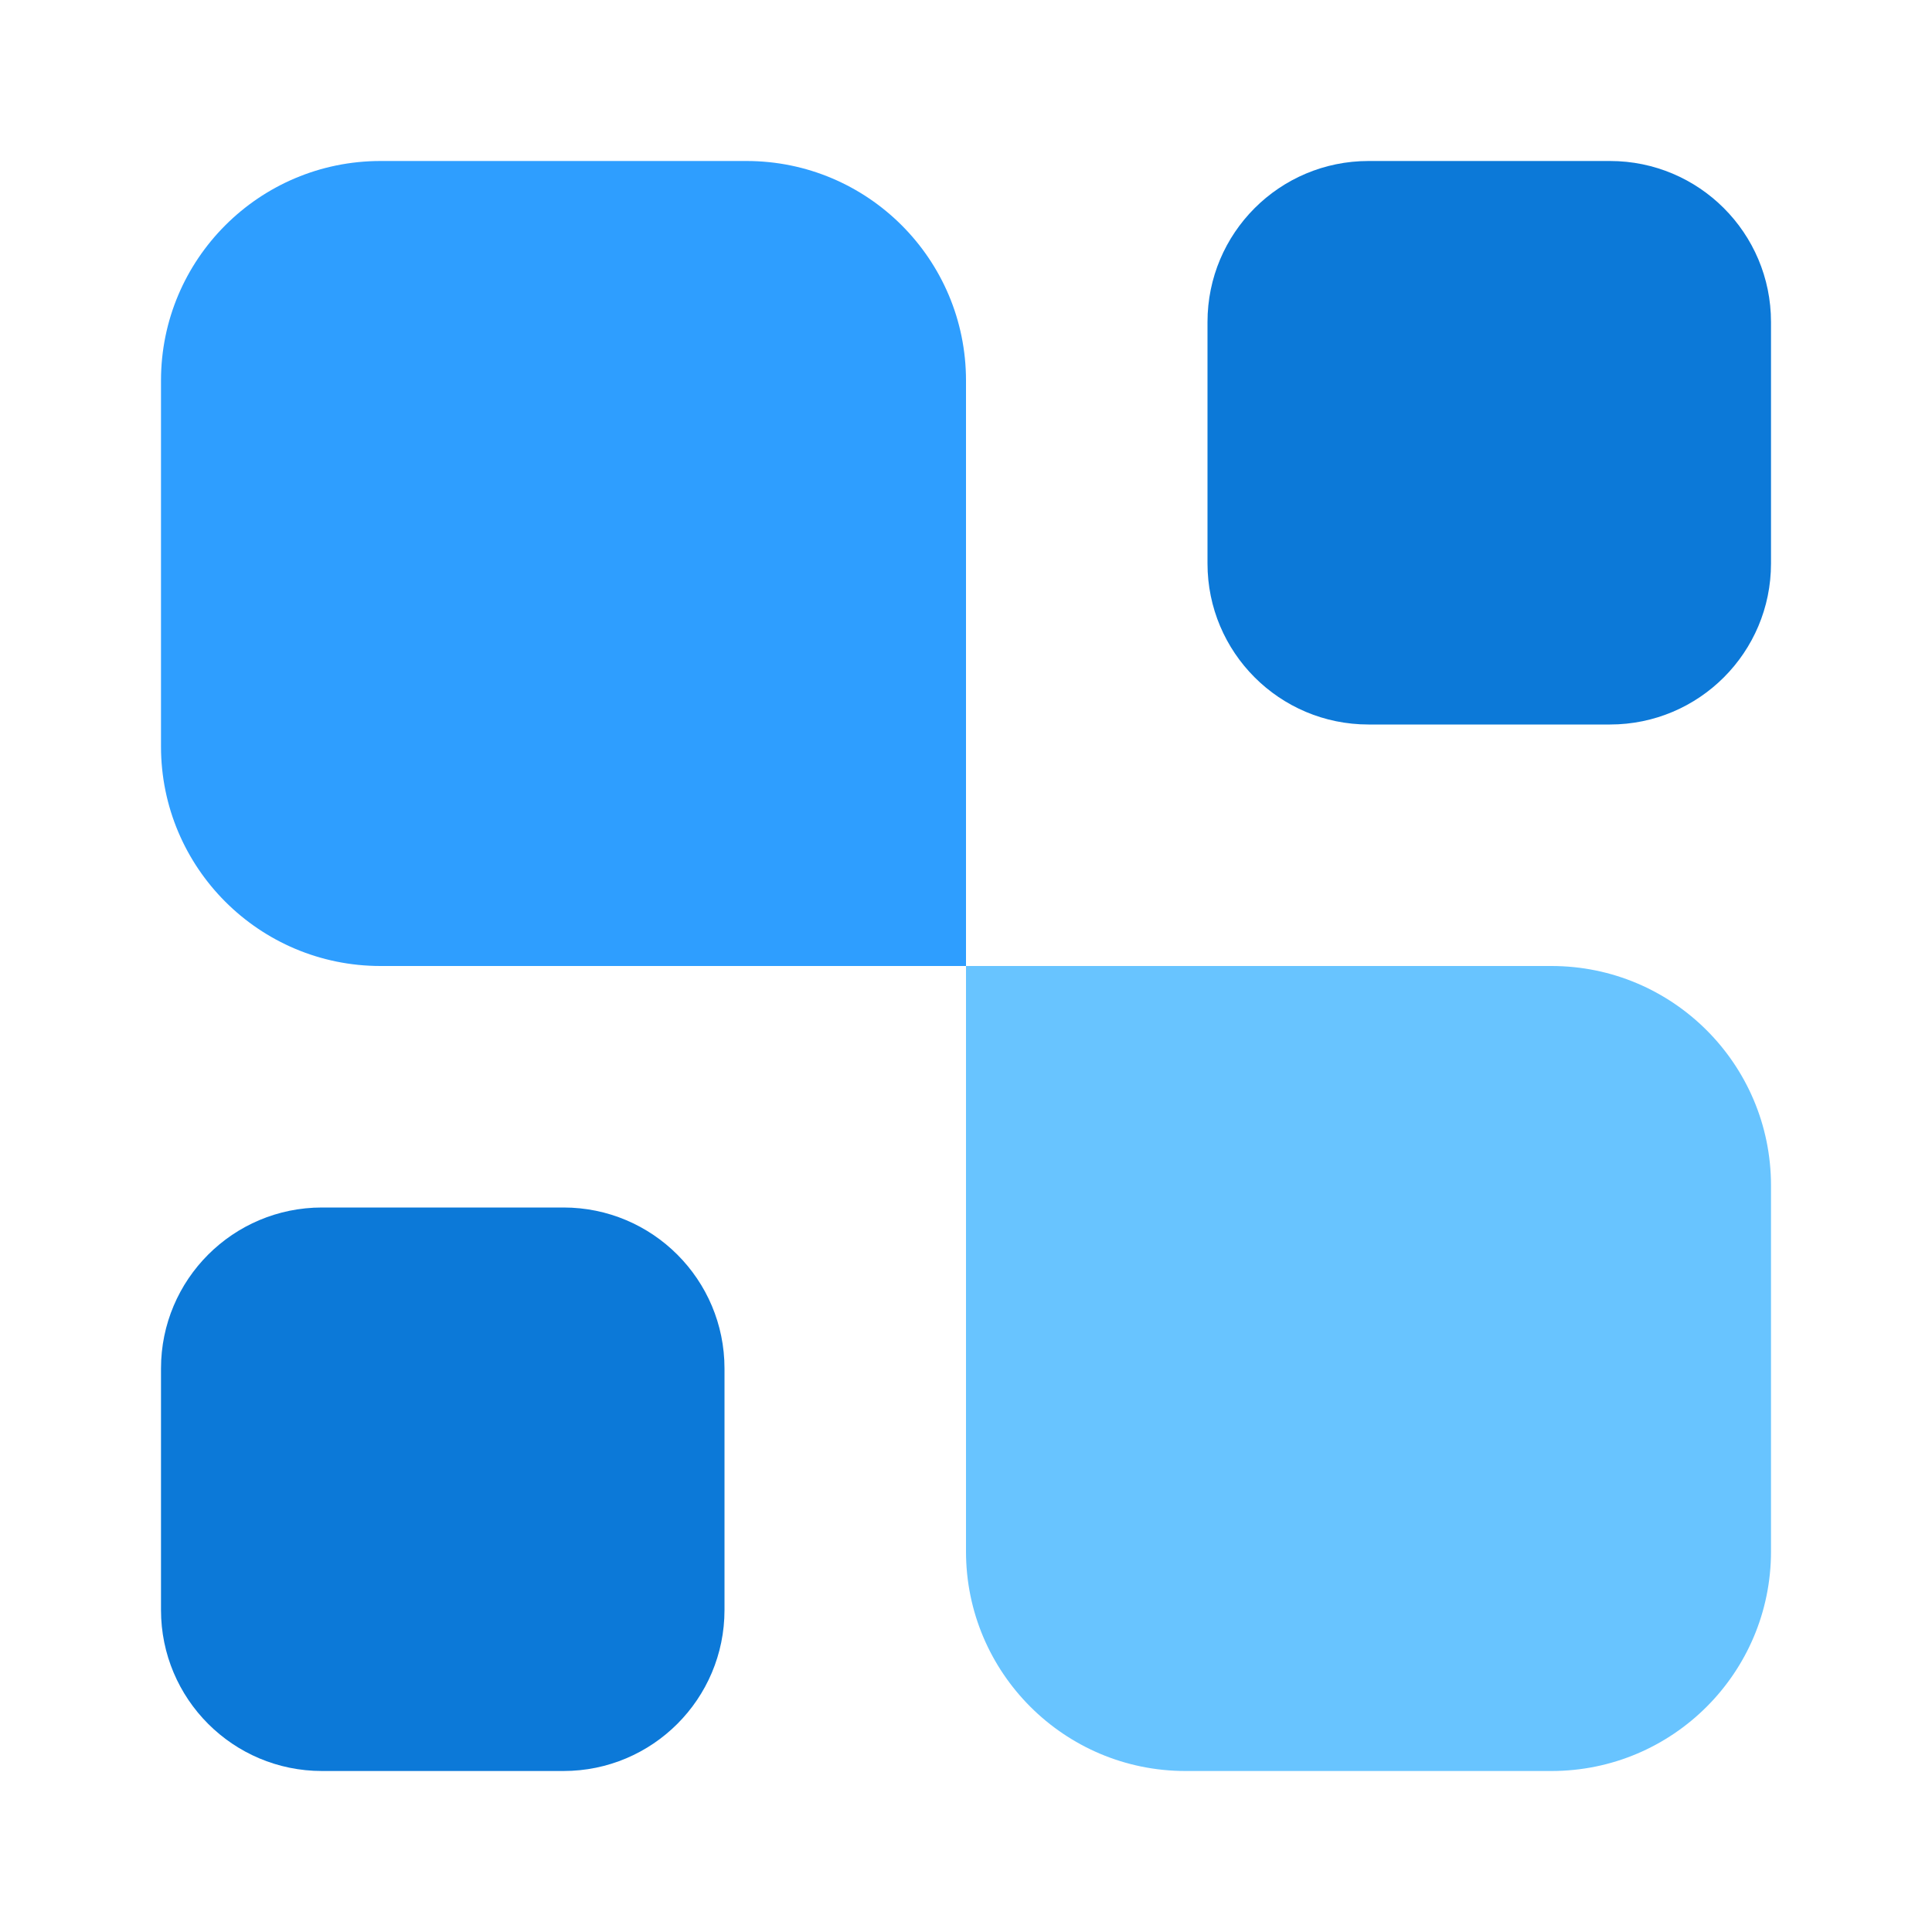
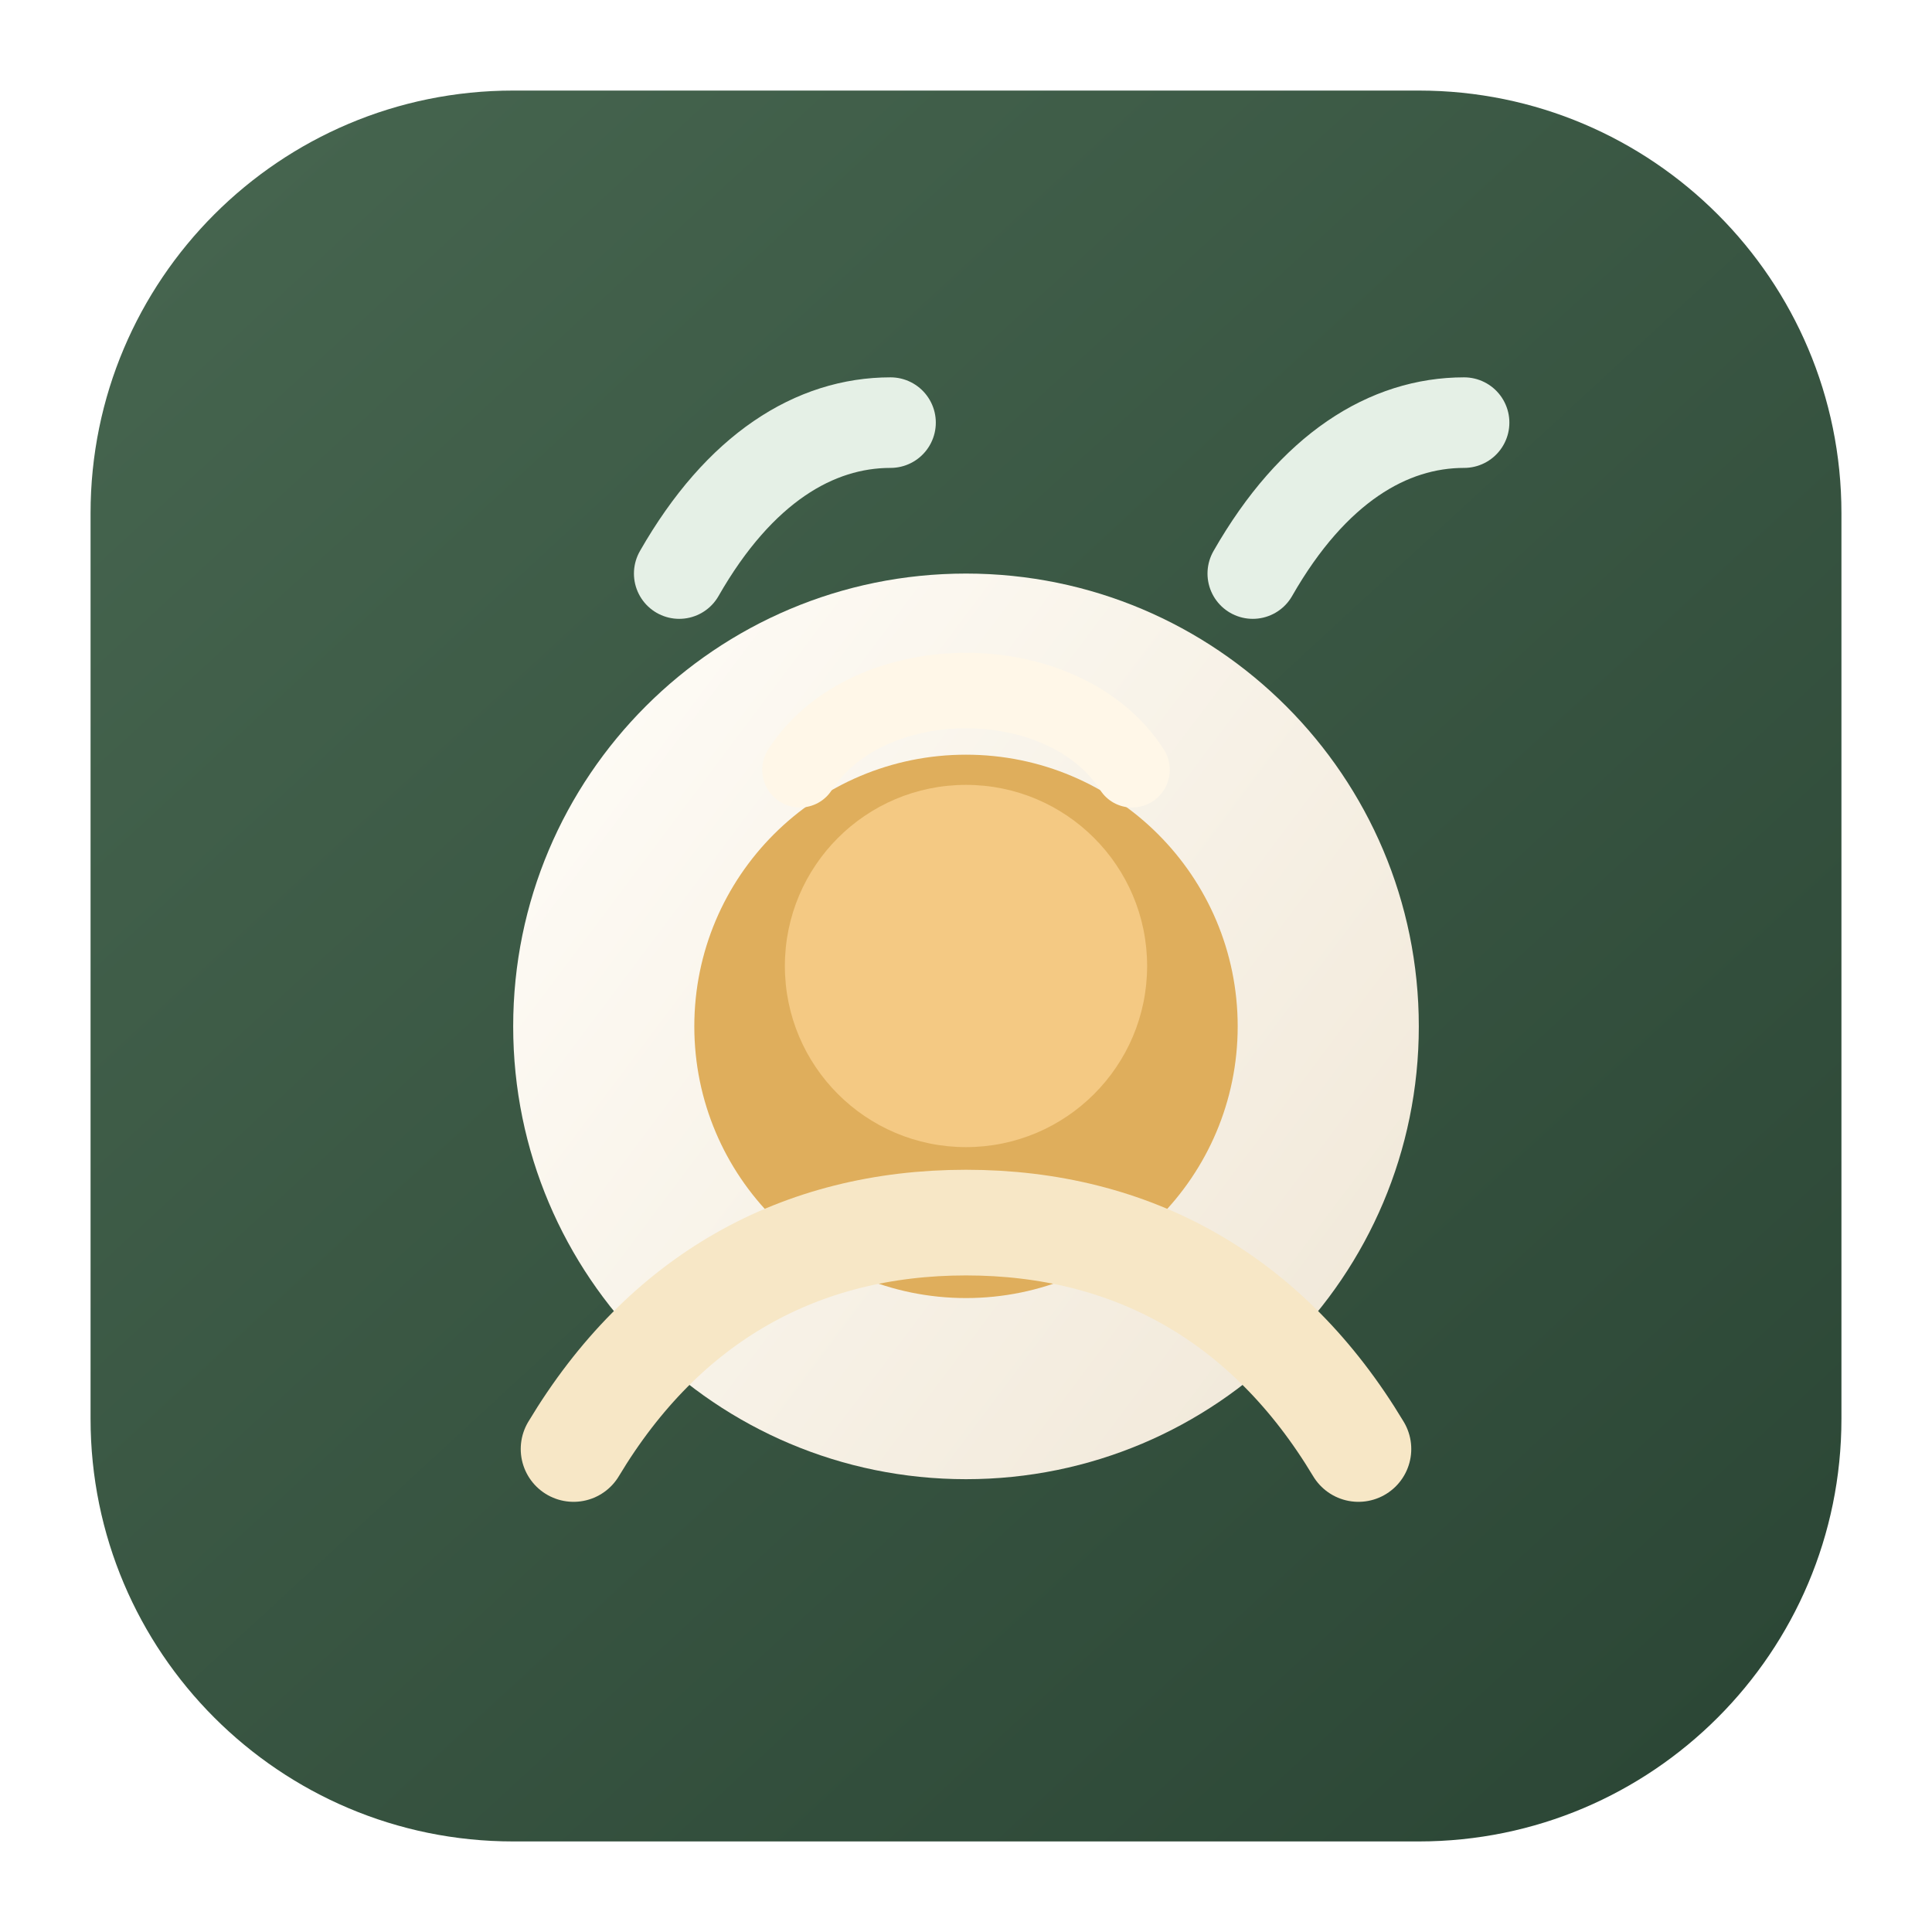
- <svg xmlns="http://www.w3.org/2000/svg" width="24" height="24" viewBox="0 0 24 24" fill="none">
-   <path d="M22 19.273C22 20.779 20.779 22 19.273 22H14.727C13.221 22 12 20.779 12 19.273V12H19.273C20.779 12 22 13.221 22 14.727V19.273Z" fill="#68C4FF" />
-   <path d="M20 2C21.105 2 22 2.895 22 4V7C22 8.105 21.105 9 20 9H17C15.895 9 15 8.105 15 7V4C15 2.895 15.895 2 17 2H20Z" fill="#0C79D8" />
-   <path d="M7 15C8.105 15 9 15.895 9 17V20C9 21.105 8.105 22 7 22H4C2.895 22 2 21.105 2 20V17C2 15.895 2.895 15 4 15H7Z" fill="#0C79D8" />
-   <path d="M12 12H4.727C3.221 12 2 10.779 2 9.273V4.727C2 3.221 3.221 2 4.727 2H9.273C10.779 2 12 3.221 12 4.727V12Z" fill="#2E9EFF" />
+ <svg xmlns="http://www.w3.org/2000/svg" width="128" height="128" viewBox="0 0 128 128" fill="none">
+   <defs>
+     <linearGradient id="bg" x1="16" y1="12" x2="112" y2="116" gradientUnits="userSpaceOnUse">
+       <stop stop-color="#45644E" />
+       <stop offset="1" stop-color="#2C4736" />
+     </linearGradient>
+     <linearGradient id="plate" x1="32" y1="44" x2="96" y2="92" gradientUnits="userSpaceOnUse">
+       <stop stop-color="#FFFDF8" />
+       <stop offset="1" stop-color="#F0E7D7" />
+     </linearGradient>
+   </defs>
+   <rect x="6" y="6" width="116" height="116" rx="28" fill="url(#bg)" />
+   <circle cx="64" cy="68" r="30" fill="url(#plate)" />
+   <circle cx="64" cy="68" r="18" fill="#DFAE5C" />
+   <path d="M52 64c0-6.627 5.373-12 12-12s12 5.373 12 12-5.373 12-12 12-12-5.373-12-12Z" fill="#F4C983" />
+   <path d="M53 51c4.5-7 17.5-7 22 0" stroke="#FFF7E8" stroke-width="5" stroke-linecap="round" />
+   <path d="M38 96c6-10 15-15 26-15s20 5 26 15" stroke="#F7E7C6" stroke-width="7" stroke-linecap="round" />
+   <path d="M45 38c4-7 9-10 14-10" stroke="#E5F0E6" stroke-width="6" stroke-linecap="round" />
+   <path d="M83 38c4-7 9-10 14-10" stroke="#E5F0E6" stroke-width="6" stroke-linecap="round" />
</svg>
